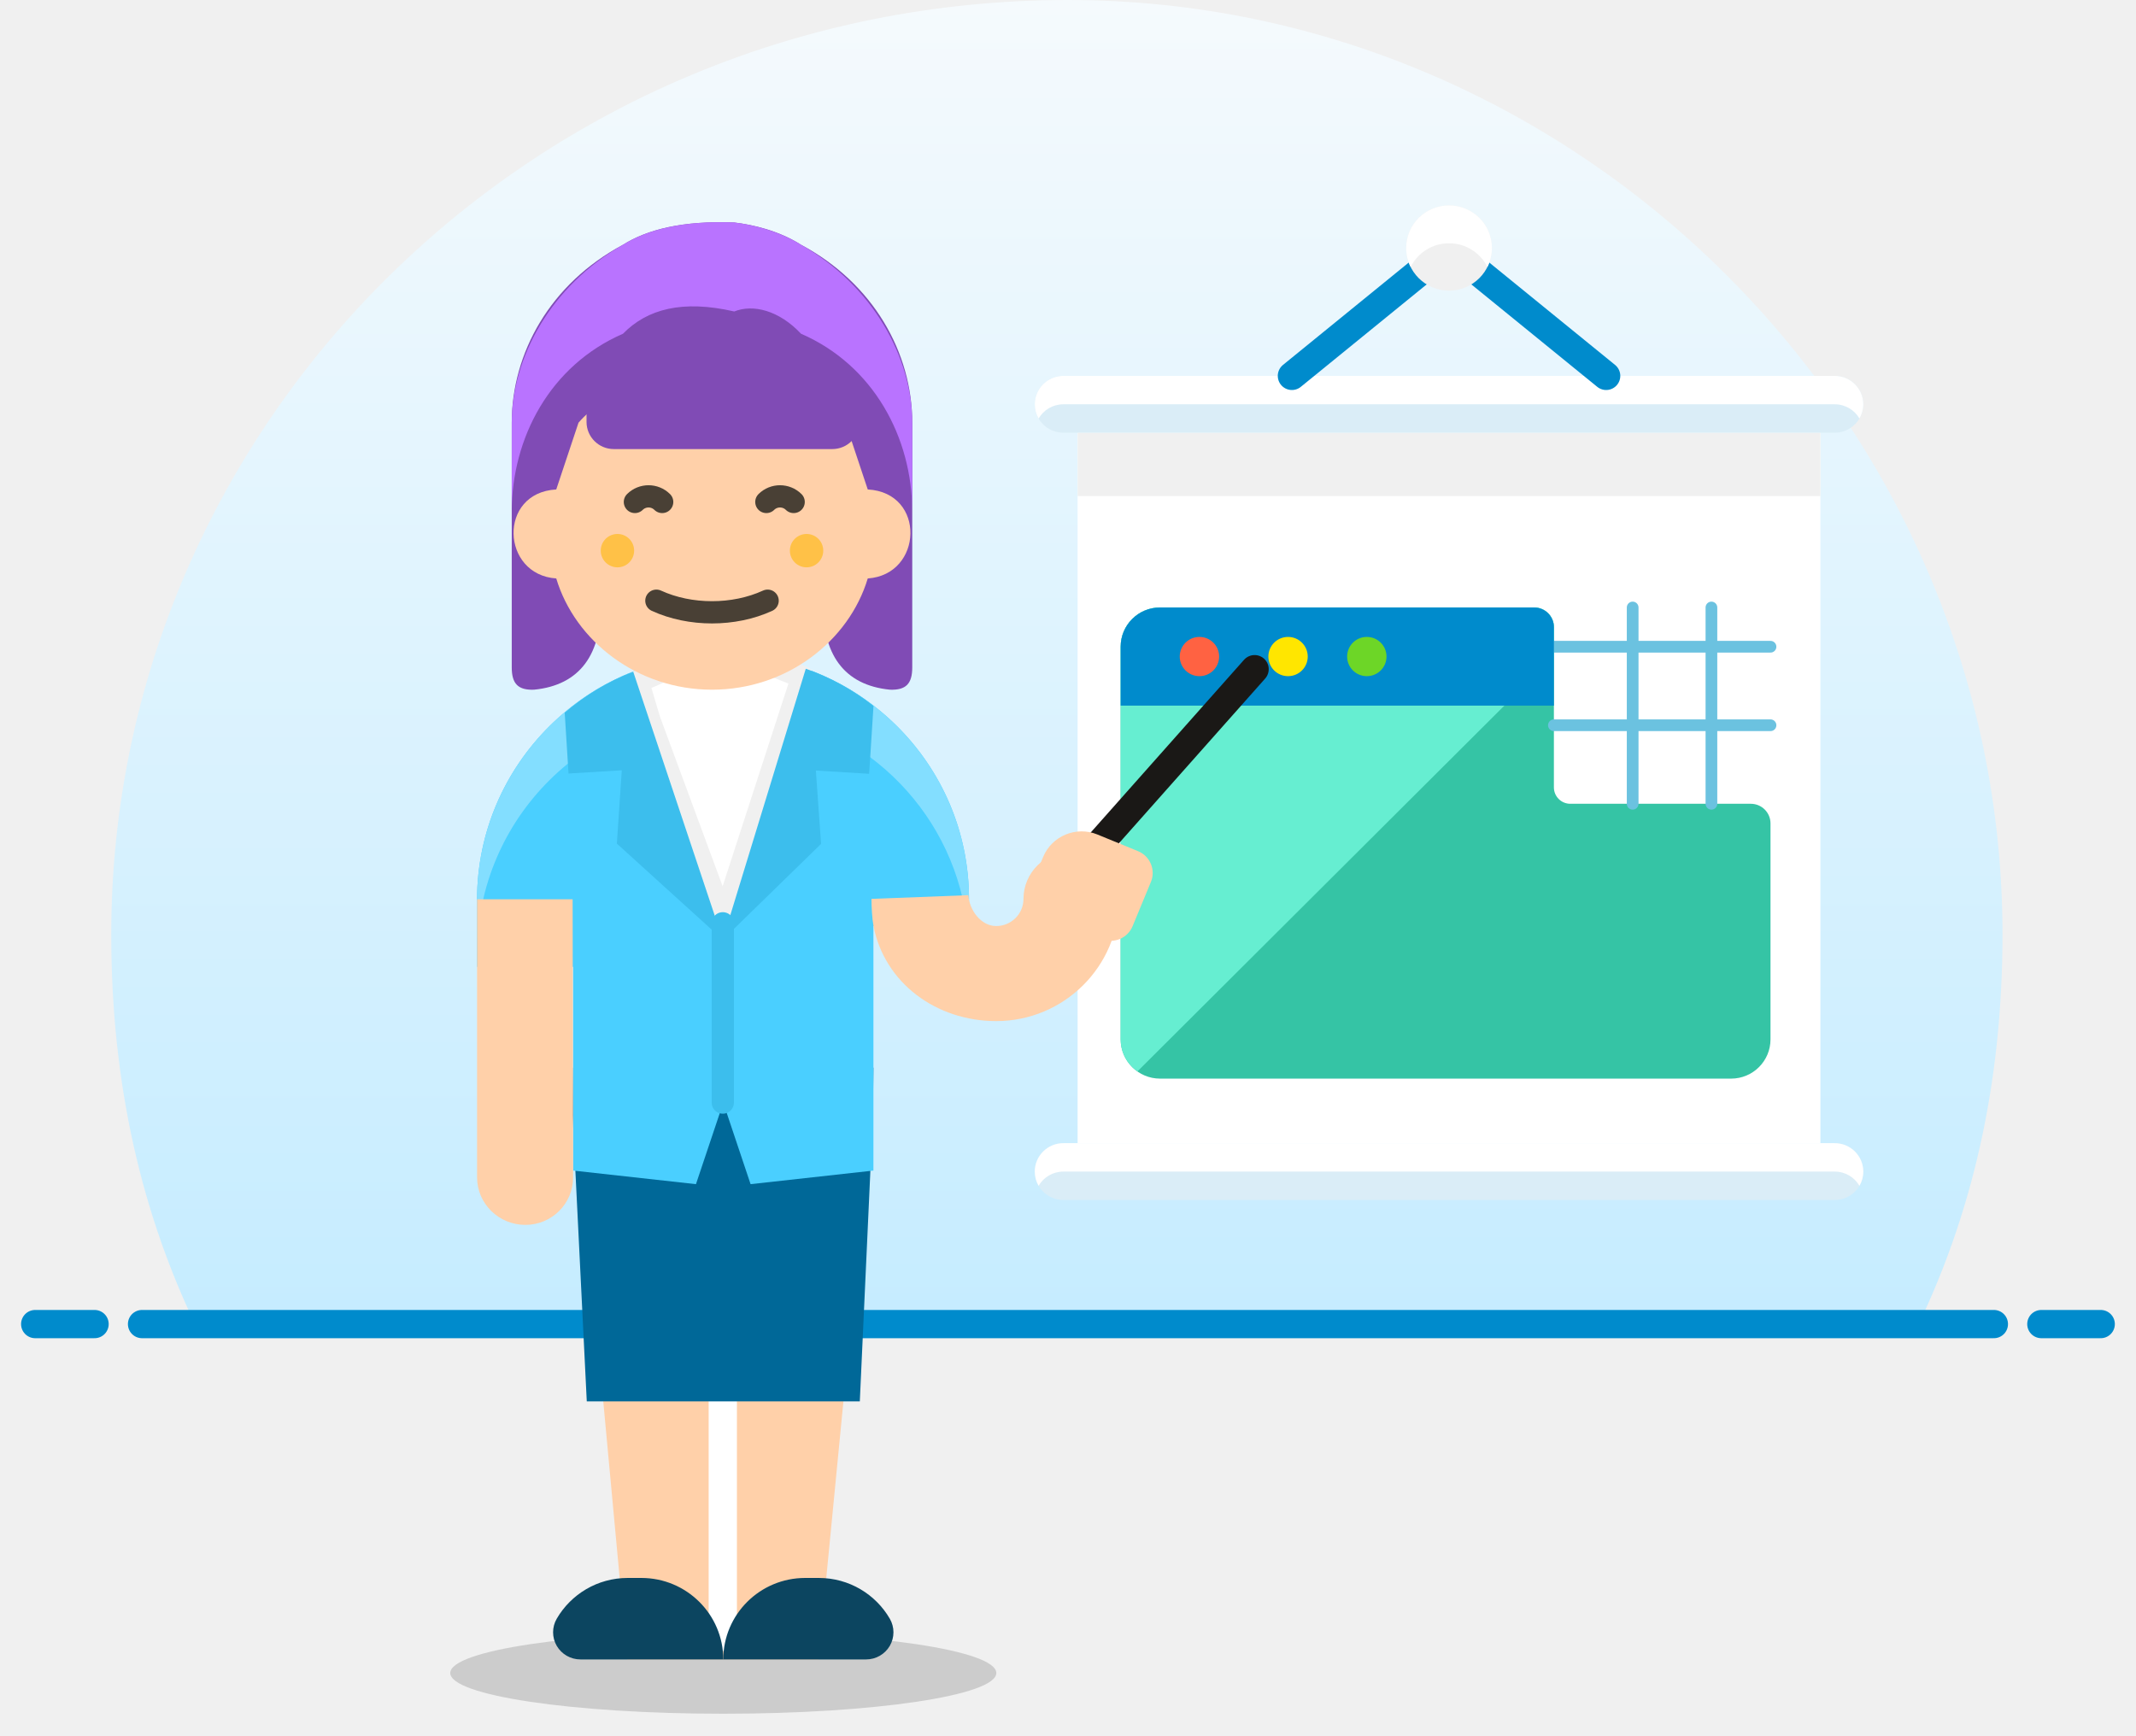
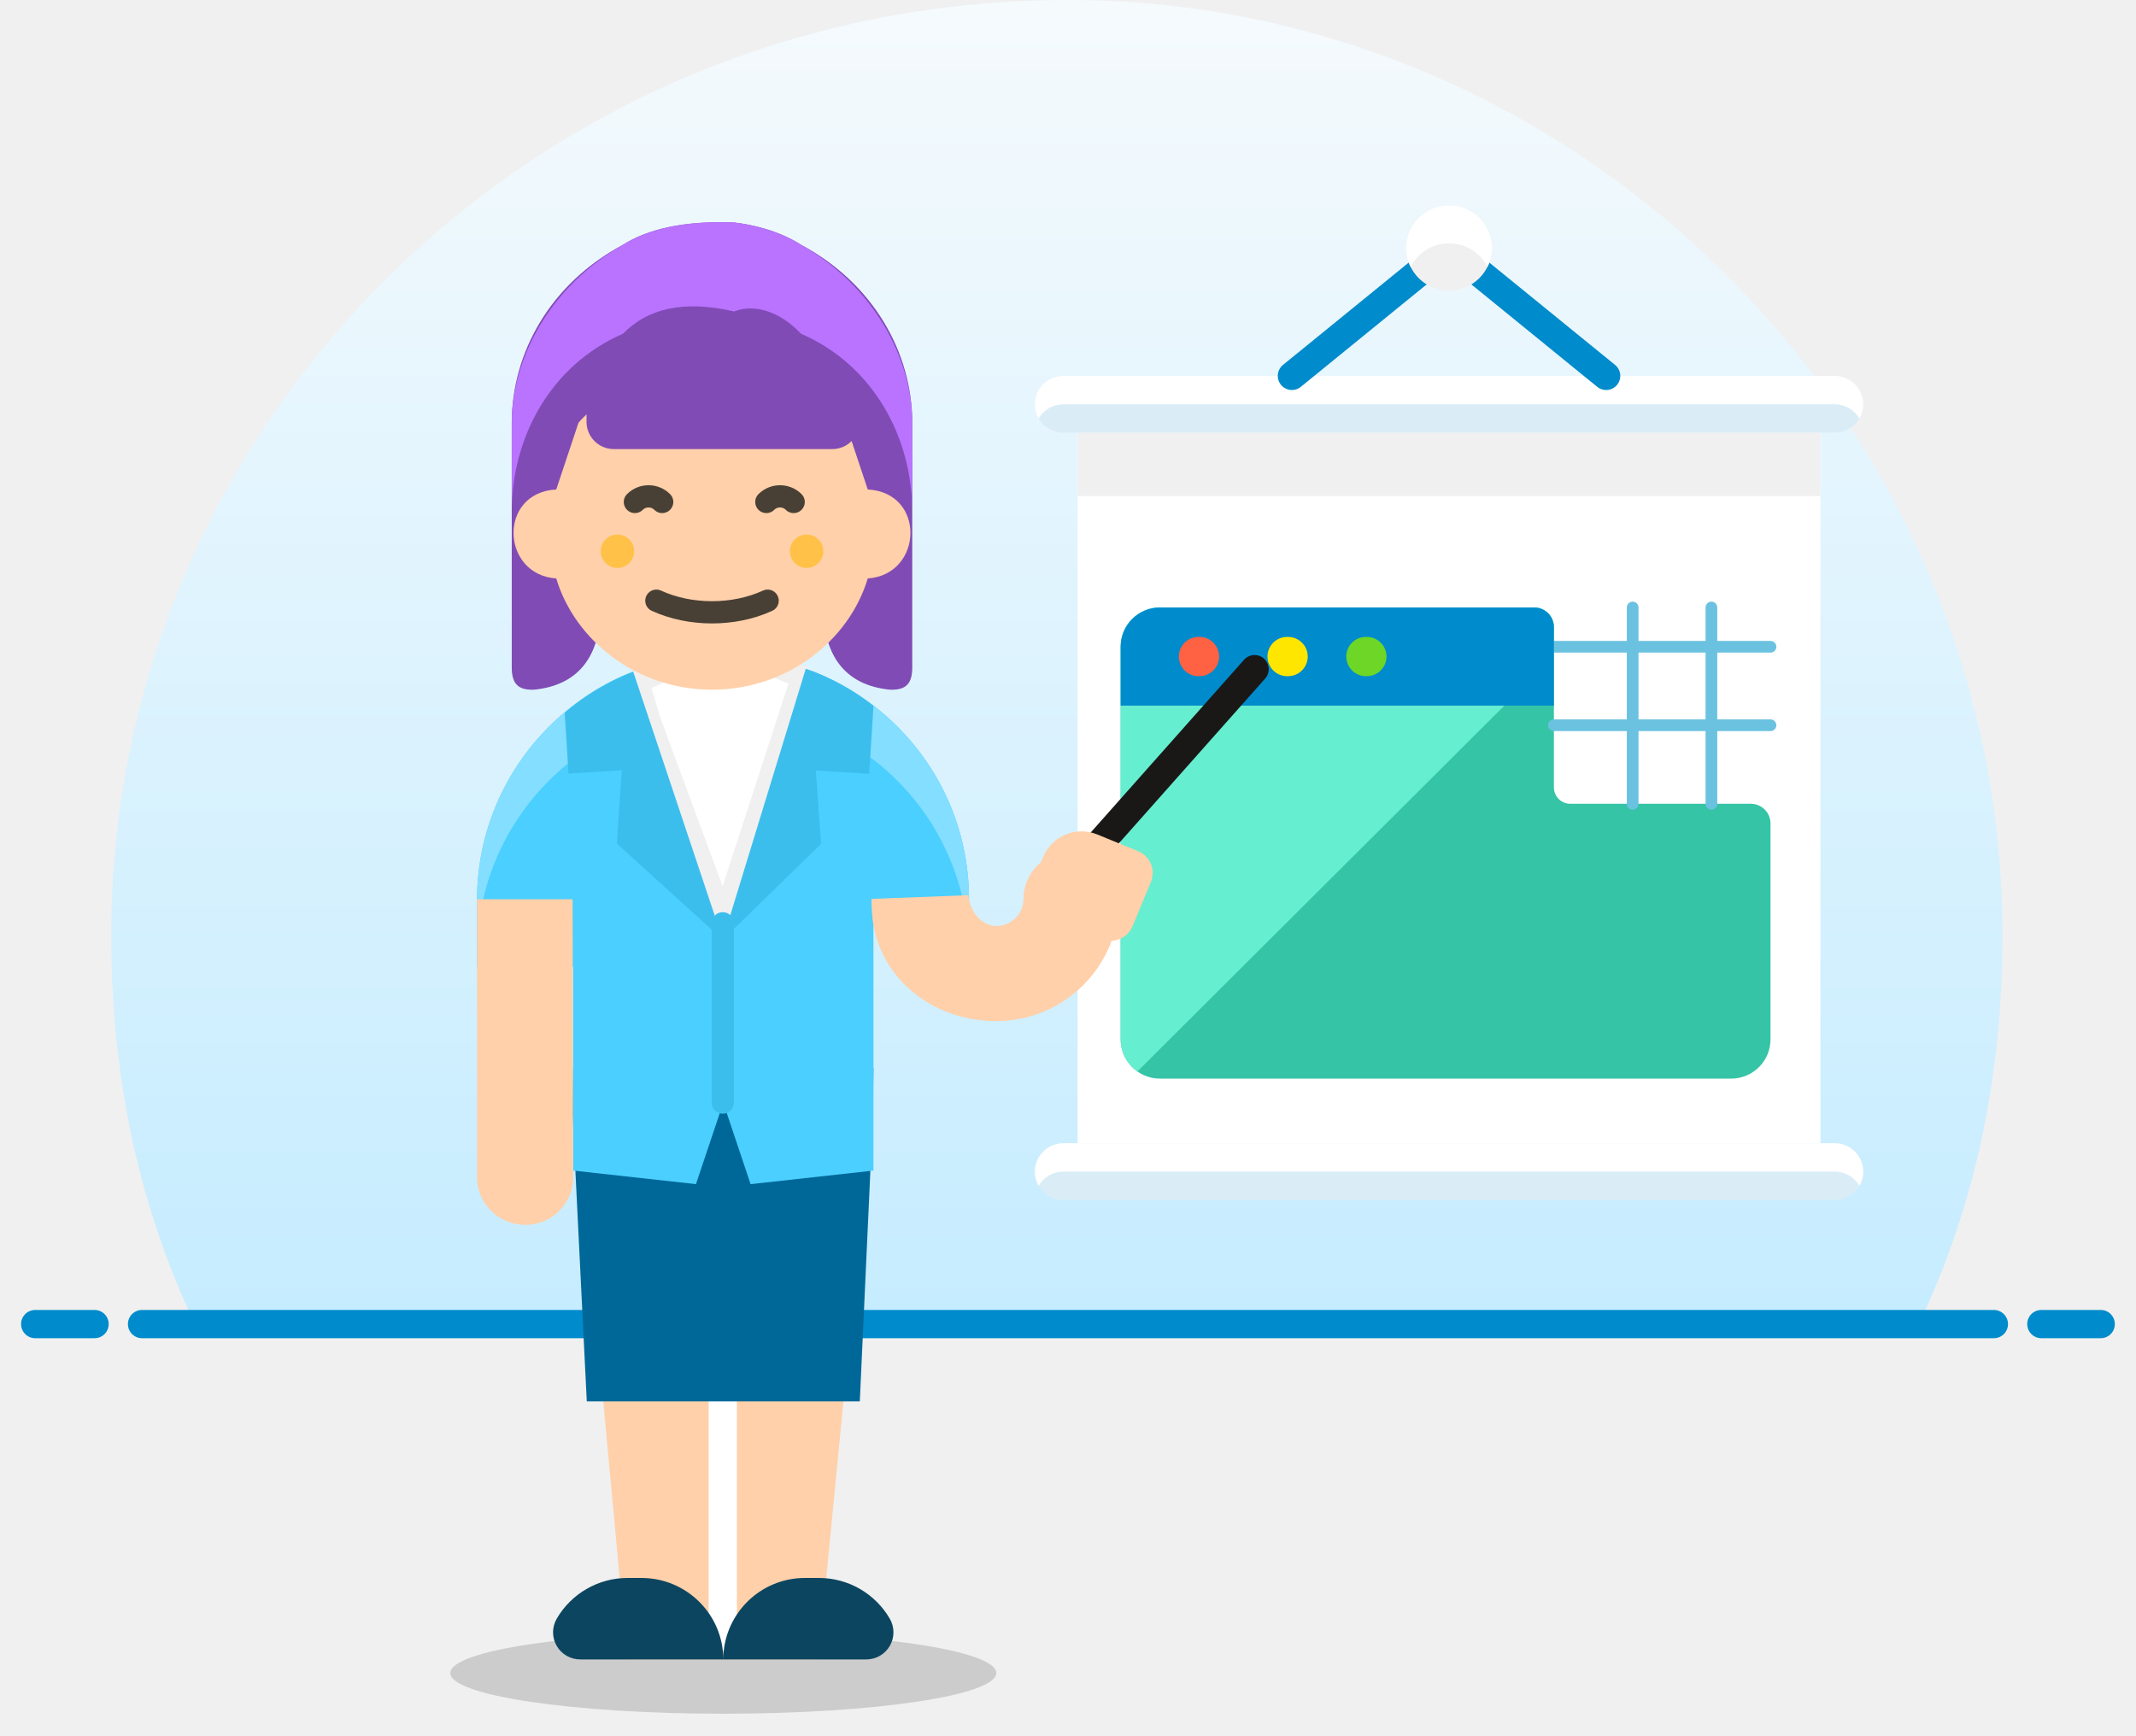
<svg xmlns="http://www.w3.org/2000/svg" width="96" height="78" viewBox="0 0 96 78">
  <defs>
-     <linearGradient id="illustration-talks-a" x1="50%" x2="50%" y1="0%" y2="100%">
+     <linearGradient id="a" x1="50%" x2="50%" y1="0%" y2="100%">
      <stop offset="0%" stop-color="#F5FAFD" />
      <stop offset="100%" stop-color="#C5ECFF" />
    </linearGradient>
  </defs>
  <g fill="none" fill-rule="evenodd" transform="translate(1)">
-     <path fill="url(#illustration-talks-a)" d="M89,42 C89,19.017 69.972,0 47,0 C23.027,0 4,19.017 4,42 C4,48.727 5.361,54.656 8,60 L85,60 C87.639,54.656 89,48.727 89,42" />
-     <path d="M8.119,59.514 C14.825,74.221 29.705,84.458 46.998,84.458 C64.291,84.458 79.169,74.221 85.876,59.514 L8.119,59.514 Z" />
-     <path stroke="#008BCC" stroke-linecap="round" stroke-linejoin="round" stroke-width="1.27" d="M5.384,59.514 L88.612,59.514" />
-     <path stroke="#008BCC" stroke-linecap="round" stroke-linejoin="round" stroke-width="1.27" d="M0.582,59.514 L3.25,59.514" />
-     <path stroke="#008BCC" stroke-linecap="round" stroke-linejoin="round" stroke-width="1.27" d="M90.746,59.514 L93.414,59.514" />
-     <polygon fill="#FFF" points="47.432 51.382 80.816 51.382 80.816 19.45 47.432 19.45" />
-     <polygon fill="#F0F0F0" points="47.432 22.296 80.816 22.296 80.816 19.45 47.432 19.45" />
-     <polygon points="47.432 51.382 80.816 51.382 80.816 19.45 47.432 19.45" />
-     <g transform="translate(49 27)">
-       <path fill="#35C4A5" d="M0.367,19.716 C0.367,20.691 1.16,21.481 2.137,21.481 L27.803,21.481 C28.781,21.481 29.573,20.691 29.573,19.716 L29.573,10.01 C29.573,9.523 29.177,9.128 28.688,9.128 L20.575,9.128 C20.168,9.128 19.838,8.798 19.838,8.392 L19.838,1.187 C19.838,0.7 19.442,0.304 18.953,0.304 L2.137,0.304 C1.16,0.304 0.367,1.094 0.367,2.069 L0.367,19.716 Z" />
-       <path fill="#66EED1" d="M19.838,1.187 C19.838,0.7 19.441,0.304 18.953,0.304 L2.137,0.304 C1.159,0.304 0.367,1.095 0.367,2.069 L0.367,19.716 C0.367,20.313 0.666,20.838 1.121,21.157 L19.838,2.497 L19.838,1.187 Z" />
-       <path stroke="#6BC2E0" stroke-linecap="round" stroke-linejoin="round" stroke-width=".526" d="M19.838,2.069 L29.573,2.069" />
-       <path stroke="#6BC2E0" stroke-linecap="round" stroke-linejoin="round" stroke-width=".526" d="M19.838,5.598 L29.573,5.598" />
-       <path stroke="#6BC2E0" stroke-linecap="round" stroke-linejoin="round" stroke-width=".526" d="M23.378,0.305 L23.378,9.128" />
-       <path stroke="#6BC2E0" stroke-linecap="round" stroke-linejoin="round" stroke-width=".526" d="M26.918,0.305 L26.918,9.128" />
-       <path fill="#008BCC" d="M2.137,0.305 C1.159,0.305 0.367,1.094 0.367,2.069 L0.367,4.716 L19.838,4.716 L19.838,1.187 C19.838,0.7 19.441,0.305 18.953,0.305 L2.137,0.305 Z" />
-       <path fill="#FF6242" d="M4.792,2.51 C4.792,2.998 4.396,3.392 3.907,3.392 C3.419,3.392 3.022,2.998 3.022,2.51 C3.022,2.023 3.419,1.628 3.907,1.628 C4.396,1.628 4.792,2.023 4.792,2.51" />
-       <path fill="#FFE600" d="M8.775,2.51 C8.775,2.998 8.379,3.392 7.89,3.392 C7.401,3.392 7.005,2.998 7.005,2.51 C7.005,2.023 7.401,1.628 7.89,1.628 C8.379,1.628 8.775,2.023 8.775,2.51" />
-       <path fill="#6DD627" d="M12.315,2.51 C12.315,2.998 11.919,3.392 11.43,3.392 C10.941,3.392 10.545,2.998 10.545,2.51 C10.545,2.023 10.941,1.628 11.43,1.628 C11.919,1.628 12.315,2.023 12.315,2.51" />
-     </g>
-     <path fill="#DAEDF7" d="M81.458,16.895 L46.791,16.895 C46.082,16.895 45.507,17.467 45.507,18.172 C45.507,18.878 46.082,19.449 46.791,19.449 L81.458,19.449 C82.168,19.449 82.743,18.878 82.743,18.172 C82.743,17.467 82.168,16.895 81.458,16.895" />
-     <path fill="#FFF" d="M46.791,18.172 L81.459,18.172 C81.934,18.172 82.348,18.429 82.571,18.811 C82.681,18.623 82.743,18.406 82.743,18.172 C82.743,17.468 82.168,16.895 81.459,16.895 L46.791,16.895 C46.082,16.895 45.507,17.468 45.507,18.172 C45.507,18.406 45.569,18.623 45.679,18.811 C45.901,18.429 46.316,18.172 46.791,18.172" />
-     <path d="M81.458,16.895 L46.791,16.895 C46.082,16.895 45.507,17.467 45.507,18.172 C45.507,18.878 46.082,19.449 46.791,19.449 L81.458,19.449 C82.168,19.449 82.743,18.878 82.743,18.172 C82.743,17.467 82.168,16.895 81.458,16.895 Z" />
-     <path fill="#DAEDF7" d="M81.458,51.383 L46.791,51.383 C46.082,51.383 45.507,51.954 45.507,52.66 C45.507,53.365 46.082,53.937 46.791,53.937 L81.458,53.937 C82.168,53.937 82.743,53.365 82.743,52.66 C82.743,51.954 82.168,51.383 81.458,51.383" />
-     <path fill="#FFF" d="M46.791,52.66 L81.459,52.66 C81.934,52.66 82.348,52.917 82.571,53.299 C82.681,53.111 82.743,52.893 82.743,52.66 C82.743,51.954 82.168,51.383 81.459,51.383 L46.791,51.383 C46.082,51.383 45.507,51.954 45.507,52.66 C45.507,52.893 45.569,53.111 45.679,53.299 C45.901,52.917 46.316,52.66 46.791,52.66" />
-     <path d="M81.458,51.383 L46.791,51.383 C46.082,51.383 45.507,51.954 45.507,52.66 C45.507,53.365 46.082,53.937 46.791,53.937 L81.458,53.937 C82.168,53.937 82.743,53.365 82.743,52.66 C82.743,51.954 82.168,51.383 81.458,51.383 Z" />
-     <polyline stroke="#008BCC" stroke-linecap="round" stroke-linejoin="round" stroke-width="1.27" points="57.063 16.895 64.124 11.147 71.187 16.895" />
-     <path fill="#F0F0F0" d="M66.051,11.147 C66.051,12.206 65.188,13.064 64.124,13.064 C63.06,13.064 62.199,12.206 62.199,11.147 C62.199,10.089 63.06,9.232 64.124,9.232 C65.188,9.232 66.051,10.089 66.051,11.147" />
-     <path fill="#FFF" d="M64.125,10.935 C64.881,10.935 65.535,11.368 65.85,11.999 C65.978,11.743 66.052,11.453 66.052,11.147 C66.052,10.089 65.188,9.232 64.125,9.232 C63.061,9.232 62.199,10.089 62.199,11.147 C62.199,11.453 62.272,11.743 62.4,11.999 C62.715,11.368 63.369,10.935 64.125,10.935" />
-     <g transform="translate(46 26.078)">
-       <path fill="#FFCEBF" d="M1.162,13.346 L6.594,0.292" />
-       <path stroke="#1A1816" stroke-linecap="round" stroke-linejoin="round" stroke-width="1.27" d="M0,14.574 L9.386,4" />
+     <path fill="url(#a)" d="M89 42C89 19.017 69.972 0 47 0 23.027 0 4 19.017 4 42c0 6.727 1.361 12.656 4 18h77c2.639-5.344 4-11.273 4-18" />
+     <path d="M8.12 59.514c6.705 14.707 21.585 24.944 38.878 24.944S79.17 74.221 85.876 59.514H8.119z" />
+     <path stroke="#008BCC" stroke-linecap="round" stroke-linejoin="round" stroke-width="1.27" d="M5.384 59.514h83.228m-88.03 0H3.25m87.496 0h2.668" />
+     <path fill="#FFF" d="M47.432 51.382L80.816 51.382 80.816 19.45 47.432 19.45z" />
+     <path fill="#F0F0F0" d="M47.432 22.296L80.816 22.296 80.816 19.45 47.432 19.45z" />
+     <path d="M47.432 51.382L80.816 51.382 80.816 19.45 47.432 19.45z" />
+     <path fill="#35C4A5" d="M49.367 46.716c0 .975.793 1.765 1.77 1.765h25.666c.978 0 1.77-.79 1.77-1.765V37.01a.883.883 0 0 0-.885-.882h-8.113a.736.736 0 0 1-.737-.736v-7.205a.884.884 0 0 0-.885-.883H51.137c-.977 0-1.77.79-1.77 1.765v17.647z" />
+     <path fill="#66EED1" d="M68.838 28.187a.884.884 0 0 0-.885-.883H51.137c-.978 0-1.77.79-1.77 1.765v17.647c0 .597.299 1.122.754 1.441l18.717-18.66v-1.31z" />
+     <path stroke="#6BC2E0" stroke-linecap="round" stroke-linejoin="round" stroke-width=".526" d="M68.838 29.07h9.735m-9.735 3.528h9.735m-6.195-5.293v8.823m3.54-8.823v8.823" />
+     <path fill="#008BCC" d="M51.137 27.305c-.978 0-1.77.79-1.77 1.764v2.647h19.47v-3.53a.884.884 0 0 0-.884-.881H51.137z" />
+     <path fill="#FF6242" d="M53.792 29.51a.883.883 0 0 1-.885.882.883.883 0 1 1 0-1.764c.49 0 .885.395.885.882" />
+     <path fill="#FFE600" d="M57.775 29.51a.883.883 0 0 1-.885.882.883.883 0 1 1 0-1.764c.49 0 .885.395.885.882" />
+     <path fill="#6DD627" d="M61.315 29.51a.883.883 0 0 1-.885.882.883.883 0 1 1 0-1.764c.489 0 .885.395.885.882" />
+     <path fill="#DAEDF7" d="M81.458 16.895H46.791a1.28 1.28 0 0 0-1.284 1.277 1.28 1.28 0 0 0 1.284 1.277h34.667a1.28 1.28 0 0 0 1.285-1.277c0-.705-.575-1.277-1.285-1.277" />
+     <path fill="#FFF" d="M46.79 18.172h34.67c.474 0 .888.257 1.111.64.11-.189.172-.406.172-.64a1.28 1.28 0 0 0-1.284-1.277H46.791a1.28 1.28 0 0 0-1.284 1.277c0 .234.062.451.172.64a1.284 1.284 0 0 1 1.112-.64" />
+     <path d="M81.458 16.895H46.791a1.28 1.28 0 0 0-1.284 1.277 1.28 1.28 0 0 0 1.284 1.277h34.667a1.28 1.28 0 0 0 1.285-1.277c0-.705-.575-1.277-1.285-1.277z" />
+     <path fill="#DAEDF7" d="M81.458 51.383H46.791a1.28 1.28 0 0 0-1.284 1.277 1.28 1.28 0 0 0 1.284 1.277h34.667c.71 0 1.285-.572 1.285-1.277a1.28 1.28 0 0 0-1.285-1.277" />
+     <path fill="#FFF" d="M46.79 52.66h34.67c.474 0 .888.257 1.111.64a1.28 1.28 0 0 0-1.112-1.916H46.791a1.28 1.28 0 0 0-1.112 1.915 1.284 1.284 0 0 1 1.112-.639" />
+     <path d="M81.458 51.383H46.791a1.28 1.28 0 0 0-1.284 1.277 1.28 1.28 0 0 0 1.284 1.277h34.667c.71 0 1.285-.572 1.285-1.277a1.28 1.28 0 0 0-1.285-1.277z" />
+     <path stroke="#008BCC" stroke-linecap="round" stroke-linejoin="round" stroke-width="1.27" d="M57.063 16.895L64.124 11.147 71.187 16.895" />
+     <path fill="#F0F0F0" d="M66.051 11.147a1.923 1.923 0 0 1-1.927 1.917 1.92 1.92 0 0 1-1.925-1.917 1.92 1.92 0 0 1 1.925-1.915c1.064 0 1.927.857 1.927 1.915" />
+     <path fill="#FFF" d="M64.125 10.935c.756 0 1.41.433 1.725 1.064a1.9 1.9 0 0 0 .202-.852 1.92 1.92 0 0 0-1.927-1.915 1.92 1.92 0 0 0-1.926 1.915c0 .306.073.596.201.852a1.925 1.925 0 0 1 1.725-1.064" />
+     <g>
+       <path fill="#FFCEBF" d="M47.162 39.424l5.432-13.054" />
+       <path stroke="#1A1816" stroke-linecap="round" stroke-linejoin="round" stroke-width="1.27" d="M46 40.652l9.386-10.574" />
    </g>
    <g transform="translate(19 29)">
-       <path fill="#020202" d="M24.778,46.197 C24.778,47.208 19.284,48.028 12.507,48.028 C5.729,48.028 0.236,47.208 0.236,46.197 C0.236,45.186 5.729,44.365 12.507,44.365 C19.284,44.365 24.778,45.186 24.778,46.197" opacity=".15" />
-       <polygon fill="#FFD0A9" points="6.092 22.993 8.19 45.587 16.78 45.587 18.974 22.993" />
-       <path stroke="#FFF" stroke-linecap="round" stroke-linejoin="round" stroke-width="1.27" d="M12.485,26.887 L12.485,44.575" />
-       <path fill="#0C4560" d="M12.507,45.587 C12.507,43.565 10.858,41.925 8.826,41.925 L8.212,41.925 C6.849,41.925 5.66,42.66 5.023,43.755 C4.803,44.134 4.803,44.599 5.022,44.977 C5.242,45.354 5.647,45.587 6.086,45.587 L12.507,45.587 Z" />
-       <path fill="#0C4560" d="M12.507,45.587 C12.507,43.565 14.154,41.925 16.187,41.925 L16.801,41.925 C18.164,41.925 19.354,42.66 19.99,43.755 C20.21,44.134 20.21,44.599 19.991,44.977 C19.771,45.354 19.366,45.587 18.927,45.587 L12.507,45.587 Z" />
-       <polygon fill="#006898" points="5.736 21.119 6.372 33.99 18.643 33.99 19.233 21.119 19.255 18.99 5.758 18.99" />
-       <path fill="#4ACFFF" d="M23.55,11.408 C23.55,5.341 18.606,0.422 12.507,0.422 C6.407,0.422 1.463,5.341 1.44,11.408 L1.44,14.459 L5.758,14.459 L5.758,23.614 L11.279,24.225 L12.507,20.563 L13.734,24.225 L19.255,23.614 L19.255,12.628 L23.55,12.628 L23.55,11.408 Z" />
-       <path fill="#83DEFF" d="M23.55,11.408 C23.55,5.34 18.606,0.422 12.505,0.422 C6.407,0.422 1.463,5.34 1.44,11.408 L1.44,13.837 C1.463,7.769 6.407,2.851 12.505,2.851 C17.765,2.851 22.157,6.511 23.27,11.408 L23.55,11.408 Z" />
-       <path fill="#FFF" d="M16.216,1.057 L12.485,13.239 L9.184,3.364 L8.459,1.19 C9.711,0.69 11.085,0.422 12.509,0.422 C13.822,0.422 15.049,0.63 16.216,1.057" />
-       <path stroke="#F0F0F0" stroke-linecap="round" stroke-linejoin="round" d="M16.057,1.428 L12.509,12.359 L9.184,3.364 L8.671,1.635 C9.923,1.136 11.085,0.422 12.509,0.422 C13.822,0.422 14.891,1.001 16.057,1.428 Z" />
-       <path fill="#FFD0A9" d="M1.441,11.419 L1.441,23.919 C1.441,25.104 2.42,26.056 3.61,26.056 C4.8,26.056 5.758,25.104 5.758,23.919 L5.736,11.419 L1.441,11.419 Z" />
-       <path d="M5.732,11.42 C5.66,10.815 5.438,10.236 5.082,9.735 C4.751,9.272 4.53,8.502 4.53,7.734" />
-       <path stroke="#3CBEED" stroke-linecap="round" stroke-linejoin="round" d="M12.485,12.5 L12.485,20.558" />
-       <path d="M19.261,11.403 C19.335,10.805 19.556,10.231 19.909,9.735 C20.241,9.271 20.461,8.503 20.461,7.734" />
-       <path fill="#3CBEED" d="M7.724,8.918 L7.945,5.622 L5.552,5.768 L5.38,3.034 C6.288,2.253 7.319,1.63 8.459,1.191 L12.485,13.238 L7.724,8.918 Z" />
-       <path fill="#3CBEED" d="M19.258,2.729 L19.111,5.036 L19.061,5.78 L16.668,5.634 L16.902,8.93 L12.485,13.238 L16.215,1.057 C17.319,1.447 18.35,2.009 19.258,2.729 Z" />
-       <polyline points="12.298 .422 10.177 6.335 8.459 1.191" />
-       <path d="M16.216,1.057 L14.495,6.672 L13.184,2.876 L12.301,0.422 L12.509,0.422 C13.81,0.422 15.062,0.64 16.216,1.057 Z" />
-       <path fill="#FFD0A9" d="M23.522,11.236 C23.567,11.918 24.095,12.623 24.772,12.623 C25.45,12.623 25.999,12.078 25.999,11.403 C25.999,10.229 26.961,9.271 28.146,9.271 C29.333,9.271 30.294,10.229 30.294,11.408 C30.294,14.436 27.822,16.896 24.772,16.896 C22.07,16.896 19.751,15.174 19.259,12.623 C19.196,12.296 19.168,11.748 19.168,11.403 L23.522,11.236 Z" />
-       <path fill="#FFD0A9" d="M29.511,13.207 L27.685,12.46 C26.732,12.069 26.276,10.983 26.669,10.035 L26.882,9.519 C27.275,8.571 28.367,8.119 29.32,8.508 L31.145,9.257 C31.691,9.479 31.95,10.1 31.726,10.642 L30.903,12.63 C30.679,13.172 30.056,13.43 29.511,13.207" />
+       <path fill="#020202" d="M24.778 46.197c0 1.01-5.494 1.831-12.271 1.831-6.778 0-12.27-.82-12.27-1.83 0-1.012 5.492-1.833 12.27-1.833 6.777 0 12.27.82 12.27 1.832" opacity=".15" />
+       <path fill="#FFD0A9" d="M6.092 22.993L8.19 45.587 16.78 45.587 18.974 22.993z" />
+       <path stroke="#FFF" stroke-linecap="round" stroke-linejoin="round" stroke-width="1.27" d="M12.485 26.887v17.688" />
+       <path fill="#0C4560" d="M12.507 45.587c0-2.022-1.649-3.662-3.681-3.662h-.614a3.683 3.683 0 0 0-3.19 1.83 1.219 1.219 0 0 0 1.064 1.832h6.421zm0 0a3.671 3.671 0 0 1 3.68-3.662h.614c1.363 0 2.553.735 3.189 1.83a1.219 1.219 0 0 1-1.063 1.832h-6.42z" />
+       <path fill="#006898" d="M5.736 21.119L6.372 33.99 18.643 33.99 19.233 21.119 19.255 18.99 5.758 18.99z" />
+       <path fill="#4ACFFF" d="M23.55 11.408C23.55 5.34 18.606.422 12.507.422 6.407.422 1.463 5.34 1.44 11.408v3.051h4.318v9.155l5.521.61 1.228-3.661 1.227 3.662 5.521-.61V12.627h4.295v-1.22z" />
+       <path fill="#83DEFF" d="M23.55 11.408C23.55 5.34 18.606.422 12.505.422 6.407.422 1.463 5.34 1.44 11.408v2.43C1.463 7.768 6.407 2.85 12.505 2.85c5.26 0 9.652 3.66 10.765 8.557h.28z" />
+       <path fill="#FFF" d="M16.216 1.057l-3.73 12.182-3.302-9.875-.725-2.174a10.92 10.92 0 0 1 4.05-.768c1.313 0 2.54.208 3.707.635" />
+       <path stroke="#F0F0F0" stroke-linecap="round" stroke-linejoin="round" d="M16.057 1.428l-3.548 10.931-3.325-8.995-.513-1.729c1.252-.5 2.414-1.213 3.838-1.213 1.313 0 2.382.579 3.548 1.006z" />
+       <path fill="#FFD0A9" d="M1.44 11.42v12.499c0 1.185.98 2.137 2.17 2.137s2.148-.952 2.148-2.137l-.022-12.5H1.44z" />
+       <path d="M5.732 11.42a3.644 3.644 0 0 0-.65-1.685c-.33-.463-.552-1.233-.552-2.001" />
+       <path stroke="#3CBEED" stroke-linecap="round" stroke-linejoin="round" d="M12.485 12.5v8.058" />
+       <path d="M19.261 11.403a3.642 3.642 0 0 1 .648-1.668c.332-.464.552-1.232.552-2" />
+       <path fill="#3CBEED" d="M7.724 8.918l.22-3.296-2.392.146-.172-2.734a10.481 10.481 0 0 1 3.08-1.843l4.025 12.047-4.761-4.32z" />
+       <path fill="#3CBEED" d="M19.258 2.729l-.147 2.307-.05.744-2.393-.146.234 3.296-4.417 4.308 3.73-12.181c1.104.39 2.135.952 3.043 1.672z" />
+       <path d="M12.298 0.422L10.177 6.335 8.459 1.191" />
+       <path d="M16.216 1.057l-1.72 5.615-1.312-3.796-.883-2.454h.208c1.301 0 2.553.218 3.707.635z" />
+       <path fill="#FFD0A9" d="M23.522 11.236c.045.682.573 1.387 1.25 1.387.678 0 1.227-.545 1.227-1.22 0-1.174.962-2.132 2.147-2.132 1.187 0 2.148.958 2.148 2.137 0 3.028-2.472 5.488-5.522 5.488-2.702 0-5.021-1.722-5.513-4.273-.063-.327-.091-.875-.091-1.22l4.354-.167z" />
+       <path fill="#FFD0A9" d="M29.51 13.207l-1.825-.747a1.856 1.856 0 0 1-1.016-2.425l.213-.516a1.872 1.872 0 0 1 2.438-1.01l1.825.748c.546.222.805.843.58 1.385l-.822 1.988c-.224.542-.847.8-1.392.577" />
    </g>
-     <g transform="translate(22 10)">
-       <path fill="#804BB5" d="M13,1 C12.011,0.369 10.84,0.097 10,0 C7.675,-0.09 6.083,0.317 5,1 C1.716,2.751 0,5.88 0,9 L0,20 C0,20.737 0.288,21.025 1,21 C3.056,20.799 4.073,19.414 4,17 L4,12 C4.327,9.992 5.618,8.692 7,9 L11,9 C12.382,8.692 13.673,9.992 14,12 L14,17 C13.926,19.414 14.944,20.799 17,21 C17.712,21.025 18,20.737 18,20 L18,9 C18,5.854 16.255,2.735 13,1" />
-       <path fill="#B973FF" d="M13,1 C12.011,0.385 10.84,0.101 10,0 C7.675,-0.094 6.083,0.33 5,1 C1.716,2.866 0,6.129 0,9 L0,13 C0,9.69 1.716,6.427 5,5 C6.083,3.89 7.675,3.465 10,4 C10.84,3.661 12.011,3.945 13,5 C16.255,6.411 18,9.663 18,13 L18,9 C18,6.103 16.255,2.851 13,1" />
-       <path fill="#FFD0A9" d="M5,8 C4.397,7.858 3.617,8.28 3,9 L2,12 C-0.629,12.142 -0.486,15.833 2,16 C2.848,18.82 5.651,21 9,21 C12.35,21 15.153,18.82 16,16 C18.485,15.833 18.63,12.142 16,12 L15,9 C14.361,8.277 13.584,7.858 13,8 L5,8 Z" />
-       <g fill="#FFC147" transform="translate(4 14)">
-         <path d="M1.5,0.749 C1.5,1.165 1.164,1.5 0.751,1.5 C0.337,1.5 0,1.165 0,0.749 C0,0.335 0.337,0 0.751,0 C1.164,0 1.5,0.335 1.5,0.749" />
-         <path d="M10,0.749 C10,1.165 9.664,1.5 9.251,1.5 C8.837,1.5 8.5,1.165 8.5,0.749 C8.5,0.335 8.837,0 9.251,0 C9.664,0 10,0.335 10,0.749" />
+     <g>
+       <path fill="#804BB5" d="M35 11c-.99-.631-2.16-.903-3-1-2.325-.09-3.917.317-5 1-3.284 1.75-5 4.88-5 8v11c0 .737.288 1.025 1 1 2.056-.201 3.073-1.586 3-4v-5c.327-2.008 1.618-3.308 3-3h4c1.382-.308 2.673.992 3 3v5c-.074 2.414.944 3.799 3 4 .712.025 1-.263 1-1V19c0-3.146-1.745-6.265-5-8" />
+       <path fill="#B973FF" d="M35 11c-.99-.615-2.16-.9-3-1-2.325-.094-3.917.33-5 1-3.284 1.866-5 5.13-5 8v4c0-3.31 1.716-6.573 5-8 1.083-1.11 2.675-1.535 5-1 .84-.34 2.01-.055 3 1 3.255 1.411 5 4.663 5 8v-4c0-2.897-1.745-6.15-5-8" />
+       <path fill="#FFD0A9" d="M27 18c-.603-.142-1.383.28-2 1l-1 3c-2.63.142-2.486 3.833 0 4 .848 2.82 3.65 5 7 5s6.153-2.18 7-5c2.485-.167 2.63-3.858 0-4l-1-3c-.639-.723-1.416-1.142-2-1h-8z" />
+       <g fill="#FFC147">
+         <path d="M27.5 24.75a.75.75 0 1 1-1.499.002.75.75 0 0 1 1.499-.003m8.5 0a.75.75 0 1 1-1.499.003.75.75 0 0 1 1.499-.003" />
      </g>
-       <path stroke="#494035" stroke-linecap="round" stroke-linejoin="round" d="M6.5,17 C8.014,17.696 9.986,17.696 11.5,17" />
-       <g stroke="#494035" stroke-linecap="round" stroke-linejoin="round" transform="translate(5 12)">
-         <path d="M0.535,0.562 C0.873,0.226 1.423,0.226 1.761,0.562" />
-         <path d="M6.443,0.562 C6.781,0.226 7.331,0.226 7.67,0.562" />
+       <path stroke="#494035" stroke-linecap="round" stroke-linejoin="round" d="M28.5 27c1.514.696 3.486.696 5 0" />
+       <g stroke="#494035" stroke-linecap="round" stroke-linejoin="round">
+         <path d="M27.535 22.562a.87.87 0 0 1 1.226 0m4.682 0a.872.872 0 0 1 1.227 0" />
      </g>
-       <path fill="#804BB5" d="M15.632,7.134 L15.632,8.965 C15.632,9.639 15.082,10.185 14.406,10.185 L4.588,10.185 C3.911,10.185 3.361,9.639 3.361,8.965 L3.361,7.134" />
+       <path fill="#804BB5" d="M37.632 17.134v1.83c0 .675-.55 1.221-1.226 1.221h-9.818a1.224 1.224 0 0 1-1.227-1.22v-1.831" />
    </g>
  </g>
</svg>
